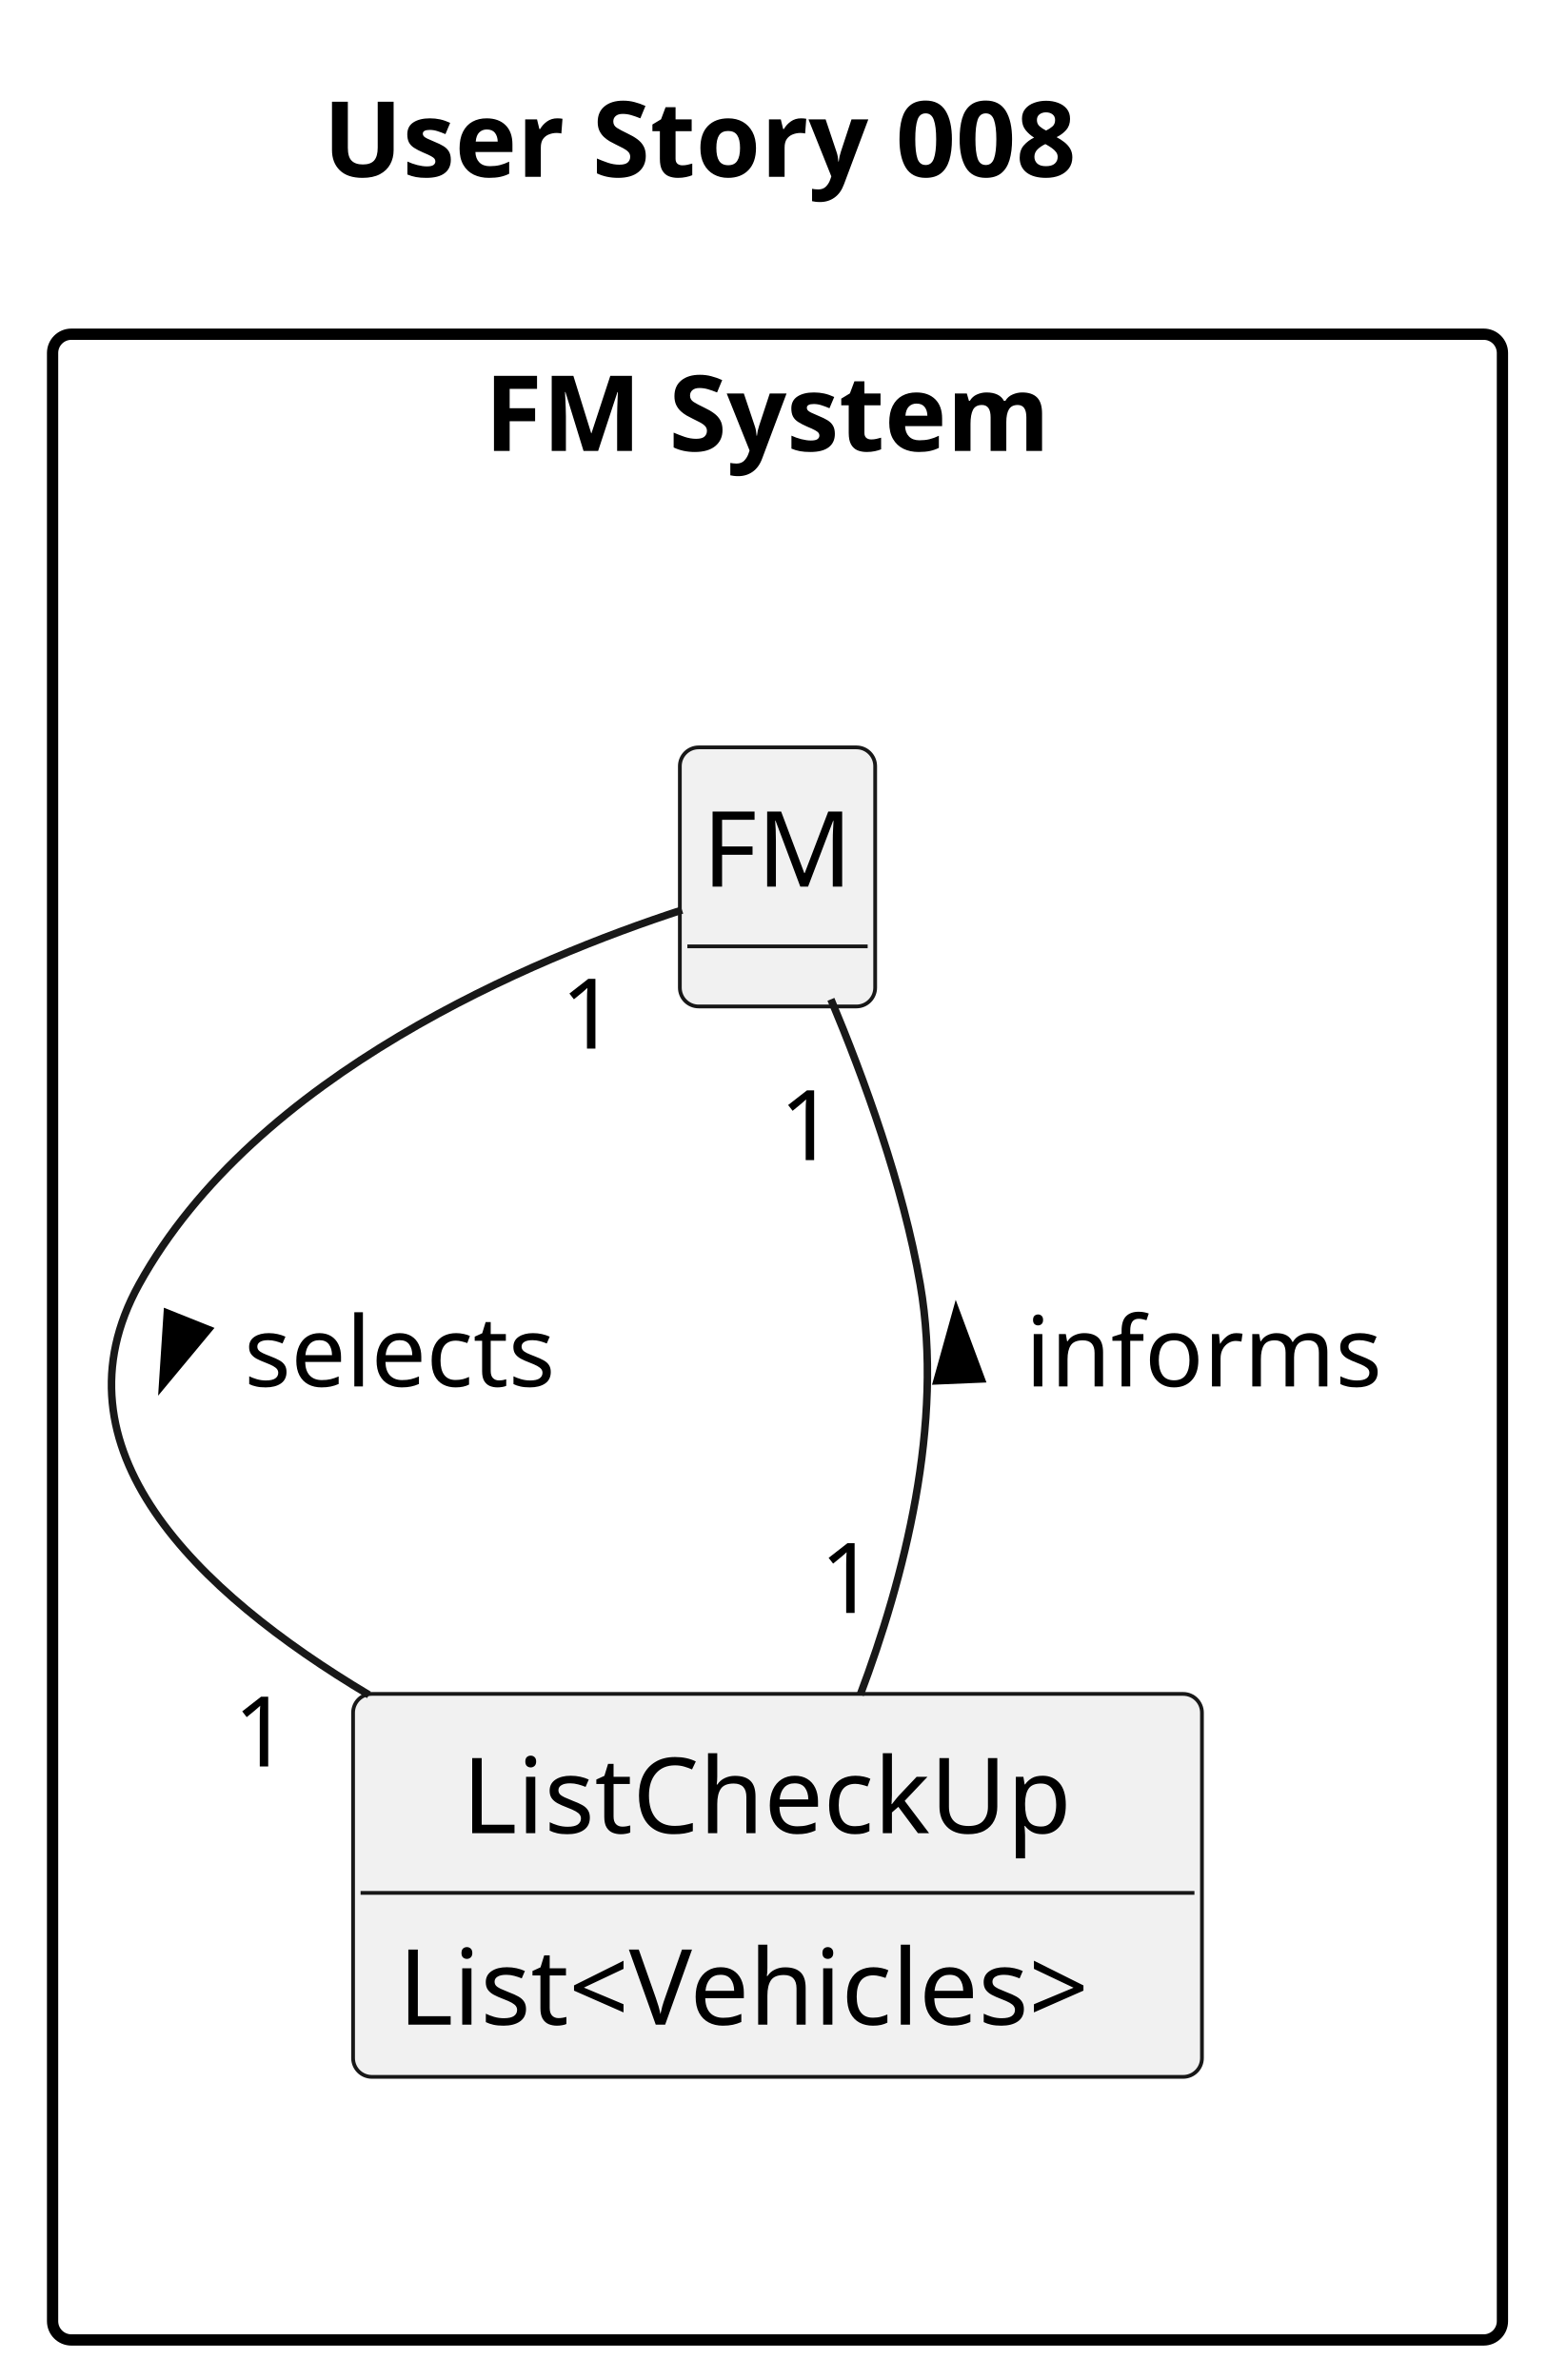
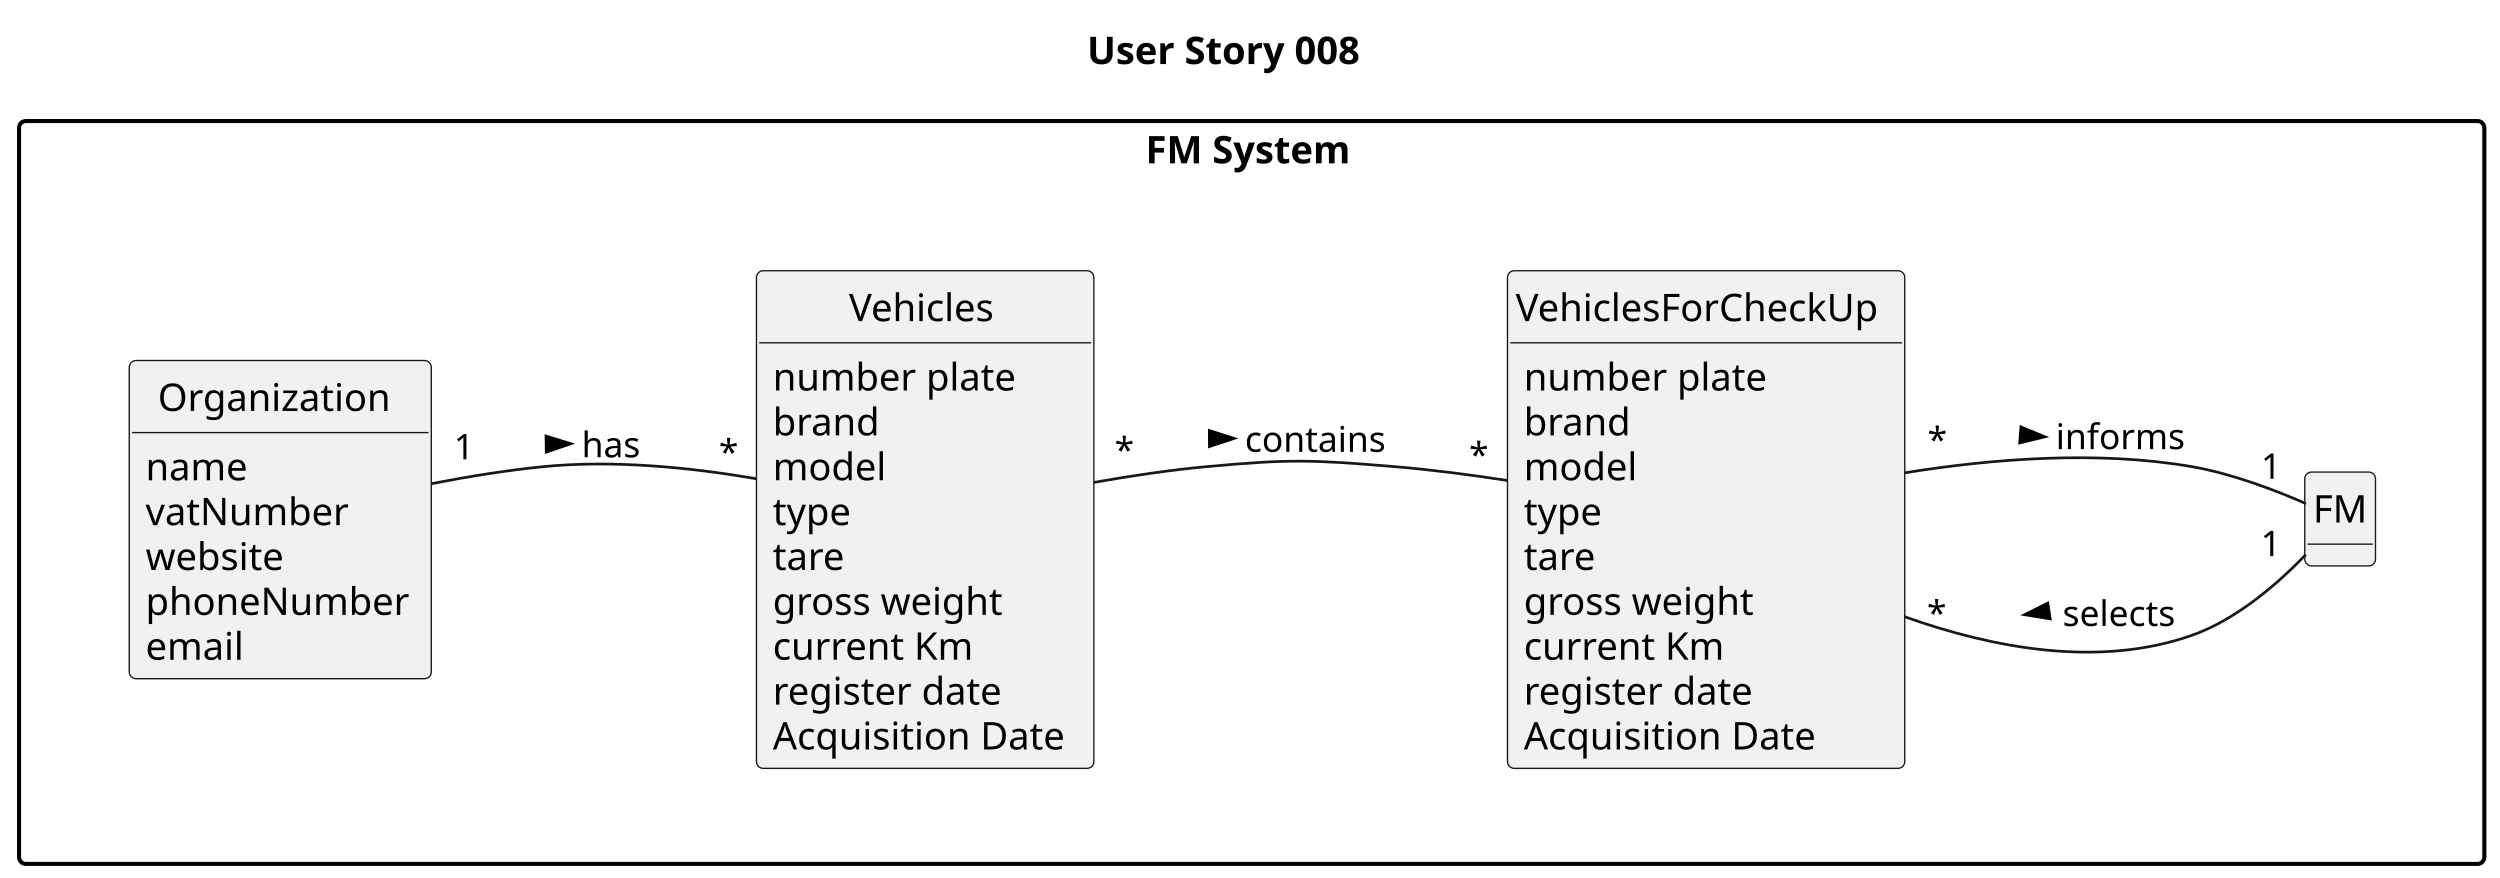
- <svg xmlns="http://www.w3.org/2000/svg" contentStyleType="text/css" height="697.4px" preserveAspectRatio="none" style="width:453px;height:697px;background:#FFFFFF;" version="1.1" viewBox="0 0 453 697" width="453.2px" zoomAndPan="magnify">
+ <svg xmlns="http://www.w3.org/2000/svg" contentStyleType="text/css" height="258.4px" preserveAspectRatio="none" style="width:735px;height:258px;background:#FFFFFF;" version="1.1" viewBox="0 0 735 258" width="735.2px" zoomAndPan="magnify">
  <defs />
  <g>
-     <text fill="#000000" font-family="sans-serif" font-size="30.8" font-weight="bold" lengthAdjust="spacing" textLength="233.2" x="94.6" y="51.777">User Story 008</text>
+     <text fill="#000000" font-family="sans-serif" font-size="11.2" font-weight="bold" lengthAdjust="spacing" textLength="84.8" x="319.6" y="18.828">User Story 008</text>
    <g id="cluster_FM System">
-       <rect fill="none" height="587.4" rx="5.5" ry="5.5" style="stroke:#000000;stroke-width:3.3;" width="424.6" x="15.4" y="97.874" />
-       <text fill="#000000" font-family="sans-serif" font-size="30.8" font-weight="bold" lengthAdjust="spacing" textLength="171.6" x="141.9" y="132.052">FM System</text>
+       <rect fill="none" height="218.4" rx="2" ry="2" style="stroke:#000000;stroke-width:1.2;" width="724.8" x="5.6" y="35.591" />
+       <text fill="#000000" font-family="sans-serif" font-size="11.2" font-weight="bold" lengthAdjust="spacing" textLength="62.4" x="336.8" y="48.019">FM System</text>
    </g>
-     <g id="elem_ListCheckUp">
-       <rect codeLine="15" fill="#F1F1F1" height="112.148" id="ListCheckUp" rx="5.5" ry="5.5" style="stroke:#181818;stroke-width:1.1;" width="248.6" x="103.4" y="496.074" />
-       <text fill="#000000" font-family="sans-serif" font-size="30.8" lengthAdjust="spacing" textLength="184.8" x="135.3" y="536.852">ListCheckUp</text>
-       <line style="stroke:#181818;stroke-width:1.1;" x1="105.6" x2="349.8" y1="554.348" y2="554.348" />
-       <text fill="#000000" font-family="sans-serif" font-size="30.8" lengthAdjust="spacing" textLength="222.2" x="116.6" y="592.926">List&lt;Vehicles&gt;</text>
+     <g id="elem_VehiclesForCheckUp">
+       <rect codeLine="15" fill="#F1F1F1" height="146.306" id="VehiclesForCheckUp" rx="2" ry="2" style="stroke:#181818;stroke-width:0.4;" width="116.8" x="443.2" y="79.591" />
+       <text fill="#000000" font-family="sans-serif" font-size="11.2" lengthAdjust="spacing" textLength="112" x="445.6" y="94.419">VehiclesForCheckUp</text>
+       <line style="stroke:#181818;stroke-width:0.4;" x1="444" x2="559.2" y1="100.781" y2="100.781" />
+       <text fill="#000000" font-family="sans-serif" font-size="11.2" lengthAdjust="spacing" textLength="73.6" x="448" y="114.809">number plate</text>
+       <text fill="#000000" font-family="sans-serif" font-size="11.2" lengthAdjust="spacing" textLength="32.8" x="448" y="128">brand</text>
+       <text fill="#000000" font-family="sans-serif" font-size="11.2" lengthAdjust="spacing" textLength="34.4" x="448" y="141.191">model</text>
+       <text fill="#000000" font-family="sans-serif" font-size="11.2" lengthAdjust="spacing" textLength="23.2" x="448" y="154.381">type</text>
+       <text fill="#000000" font-family="sans-serif" font-size="11.2" lengthAdjust="spacing" textLength="21.6" x="448" y="167.572">tare</text>
+       <text fill="#000000" font-family="sans-serif" font-size="11.2" lengthAdjust="spacing" textLength="70.4" x="448" y="180.762">gross weight</text>
+       <text fill="#000000" font-family="sans-serif" font-size="11.2" lengthAdjust="spacing" textLength="60.8" x="448" y="193.953">current Km</text>
+       <text fill="#000000" font-family="sans-serif" font-size="11.2" lengthAdjust="spacing" textLength="69.6" x="448" y="207.144">register date</text>
+       <text fill="#000000" font-family="sans-serif" font-size="11.2" lengthAdjust="spacing" textLength="89.6" x="448" y="220.334">Acquisition Date</text>
    </g>
    <g id="elem_FM">
-       <rect codeLine="19" fill="#F1F1F1" height="75.874" id="FM" rx="5.5" ry="5.5" style="stroke:#181818;stroke-width:1.1;" width="57.2" x="199.1" y="218.874" />
-       <text fill="#000000" font-family="sans-serif" font-size="30.8" lengthAdjust="spacing" textLength="44" x="205.7" y="259.652">FM</text>
-       <line style="stroke:#181818;stroke-width:1.1;" x1="201.3" x2="254.1" y1="277.148" y2="277.148" />
+       <rect codeLine="30" fill="#F1F1F1" height="27.591" id="FM" rx="2" ry="2" style="stroke:#181818;stroke-width:0.4;" width="20.8" x="677.6" y="138.791" />
+       <text fill="#000000" font-family="sans-serif" font-size="11.2" lengthAdjust="spacing" textLength="16" x="680" y="153.619">FM</text>
+       <line style="stroke:#181818;stroke-width:0.4;" x1="678.4" x2="697.6" y1="159.981" y2="159.981" />
    </g>
-     <g id="link_ListCheckUp_FM">
-       <path codeLine="24" d="M251.922,496.338 C264.748,462.326 276.518,416.918 269.5,376.174 C264.484,347.112 253,315.718 243.342,292.662 " fill="none" id="ListCheckUp-FM" style="stroke:#181818;stroke-width:2.2;" />
-       <polygon fill="#000000" points="280.037,384.226,274.415,404.379,287.334,403.835,280.037,384.226" style="stroke:#000000;stroke-width:2.2;" />
-       <text fill="#000000" font-family="sans-serif" font-size="28.6" lengthAdjust="spacing" textLength="107.8" x="300.3" y="406.025">informs</text>
-       <text fill="#000000" font-family="sans-serif" font-size="28.6" lengthAdjust="spacing" textLength="17.6" x="228.265" y="339.743">1</text>
-       <text fill="#000000" font-family="sans-serif" font-size="28.6" lengthAdjust="spacing" textLength="17.6" x="240.126" y="472.355">1</text>
+     <g id="elem_Vehicles">
+       <rect codeLine="33" fill="#F1F1F1" height="146.306" id="Vehicles" rx="2" ry="2" style="stroke:#181818;stroke-width:0.4;" width="99.2" x="222.4" y="79.591" />
+       <text fill="#000000" font-family="sans-serif" font-size="11.2" lengthAdjust="spacing" textLength="44.8" x="249.6" y="94.419">Vehicles</text>
+       <line style="stroke:#181818;stroke-width:0.4;" x1="223.2" x2="320.8" y1="100.781" y2="100.781" />
+       <text fill="#000000" font-family="sans-serif" font-size="11.2" lengthAdjust="spacing" textLength="73.6" x="227.2" y="114.809">number plate</text>
+       <text fill="#000000" font-family="sans-serif" font-size="11.2" lengthAdjust="spacing" textLength="32.8" x="227.2" y="128">brand</text>
+       <text fill="#000000" font-family="sans-serif" font-size="11.2" lengthAdjust="spacing" textLength="34.4" x="227.2" y="141.191">model</text>
+       <text fill="#000000" font-family="sans-serif" font-size="11.2" lengthAdjust="spacing" textLength="23.2" x="227.2" y="154.381">type</text>
+       <text fill="#000000" font-family="sans-serif" font-size="11.2" lengthAdjust="spacing" textLength="21.6" x="227.2" y="167.572">tare</text>
+       <text fill="#000000" font-family="sans-serif" font-size="11.2" lengthAdjust="spacing" textLength="70.4" x="227.2" y="180.762">gross weight</text>
+       <text fill="#000000" font-family="sans-serif" font-size="11.2" lengthAdjust="spacing" textLength="60.8" x="227.2" y="193.953">current Km</text>
+       <text fill="#000000" font-family="sans-serif" font-size="11.2" lengthAdjust="spacing" textLength="69.6" x="227.2" y="207.144">register date</text>
+       <text fill="#000000" font-family="sans-serif" font-size="11.2" lengthAdjust="spacing" textLength="89.6" x="227.2" y="220.334">Acquisition Date</text>
    </g>
-     <g id="link_FM_ListCheckUp">
-       <path codeLine="25" d="M199.738,266.504 C156.486,280.606 74.822,314.376 40.7,376.174 C14.322,423.958 56.914,465.824 108.064,496.36 " fill="none" id="FM-ListCheckUp" style="stroke:#181818;stroke-width:2.2;" />
-       <polygon fill="#000000" points="47.625,405.433,61.002,389.345,48.991,384.555,47.625,405.433" style="stroke:#000000;stroke-width:2.2;" />
-       <text fill="#000000" font-family="sans-serif" font-size="28.6" lengthAdjust="spacing" textLength="96.8" x="71.5" y="406.025">selects</text>
-       <text fill="#000000" font-family="sans-serif" font-size="28.6" lengthAdjust="spacing" textLength="17.6" x="68.389" y="517.317">1</text>
-       <text fill="#000000" font-family="sans-serif" font-size="28.6" lengthAdjust="spacing" textLength="17.6" x="164.216" y="307.09">1</text>
+     <g id="elem_Organization">
+       <rect codeLine="46" fill="#F1F1F1" height="93.544" id="Organization" rx="2" ry="2" style="stroke:#181818;stroke-width:0.4;" width="88.8" x="38" y="105.991" />
+       <text fill="#000000" font-family="sans-serif" font-size="11.2" lengthAdjust="spacing" textLength="72" x="46.4" y="120.819">Organization</text>
+       <line style="stroke:#181818;stroke-width:0.4;" x1="38.8" x2="126" y1="127.181" y2="127.181" />
+       <text fill="#000000" font-family="sans-serif" font-size="11.2" lengthAdjust="spacing" textLength="30.4" x="42.8" y="141.209">name</text>
+       <text fill="#000000" font-family="sans-serif" font-size="11.2" lengthAdjust="spacing" textLength="60" x="42.8" y="154.4">vatNumber</text>
+       <text fill="#000000" font-family="sans-serif" font-size="11.2" lengthAdjust="spacing" textLength="41.6" x="42.8" y="167.591">website</text>
+       <text fill="#000000" font-family="sans-serif" font-size="11.2" lengthAdjust="spacing" textLength="79.2" x="42.8" y="180.781">phoneNumber</text>
+       <text fill="#000000" font-family="sans-serif" font-size="11.2" lengthAdjust="spacing" textLength="29.6" x="42.8" y="193.972">email</text>
+     </g>
+     <g id="link_Organization_Vehicles">
+       <path codeLine="56" d="M126.728,142.223 C137.48,140.135 149.008,138.255 159.8,137.191 C180.392,135.167 203.032,137.423 222.488,140.767 " fill="none" id="Organization-Vehicles" style="stroke:#181818;stroke-width:0.8;" />
+       <polygon fill="#000000" points="167.799,130.454,160.529,128.213,160.6,132.915,167.799,130.454" style="stroke:#000000;stroke-width:0.8;" />
+       <text fill="#000000" font-family="sans-serif" font-size="10.4" lengthAdjust="spacing" textLength="17.6" x="171" y="134.445">has</text>
+       <text fill="#000000" font-family="sans-serif" font-size="10.4" lengthAdjust="spacing" textLength="6.4" x="133.438" y="135.045">1</text>
+       <text fill="#000000" font-family="sans-serif" font-size="10.4" lengthAdjust="spacing" textLength="4.8" x="211.361" y="136.645">*</text>
+     </g>
+     <g id="link_Vehicles_VehiclesForCheckUp">
+       <path codeLine="57" d="M321.592,141.831 C332.472,139.903 343.984,138.183 354.8,137.191 C379.232,134.943 385.552,135.159 410,137.191 C420.832,138.095 432.312,139.583 443.344,141.295 " fill="none" id="Vehicles-VehiclesForCheckUp" style="stroke:#181818;stroke-width:0.8;" />
+       <polygon fill="#000000" points="362.8,128.897,355.554,126.578,355.574,131.28,362.8,128.897" style="stroke:#000000;stroke-width:0.8;" />
+       <text fill="#000000" font-family="sans-serif" font-size="10.4" lengthAdjust="spacing" textLength="43.2" x="366" y="132.845">contains</text>
+       <text fill="#000000" font-family="sans-serif" font-size="10.4" lengthAdjust="spacing" textLength="4.8" x="327.705" y="136.003">*</text>
+       <text fill="#000000" font-family="sans-serif" font-size="10.4" lengthAdjust="spacing" textLength="4.8" x="431.91" y="137.454">*</text>
+     </g>
+     <g id="link_VehiclesForCheckUp_FM">
+       <path codeLine="58" d="M559.976,139.007 C585.888,134.839 616.792,132.431 644.4,137.191 C656.368,139.255 669.424,144.335 677.928,148.055 " fill="none" id="VehiclesForCheckUp-FM" style="stroke:#181818;stroke-width:0.8;" />
+       <polygon fill="#000000" points="601.188,128.421,594.153,125.523,593.794,130.212,601.188,128.421" style="stroke:#000000;stroke-width:0.8;" />
+       <text fill="#000000" font-family="sans-serif" font-size="10.4" lengthAdjust="spacing" textLength="39.2" x="604.4" y="132.045">informs</text>
+       <text fill="#000000" font-family="sans-serif" font-size="10.4" lengthAdjust="spacing" textLength="4.8" x="566.721" y="133.016">*</text>
+       <text fill="#000000" font-family="sans-serif" font-size="10.4" lengthAdjust="spacing" textLength="6.4" x="664.726" y="140.776">1</text>
+     </g>
+     <g id="link_FM_VehiclesForCheckUp">
+       <path codeLine="59" d="M677.88,163.087 C669.936,171.343 657.712,182.103 644.4,186.791 C617.12,196.391 585.984,190.623 559.824,181.263 " fill="none" id="FM-VehiclesForCheckUp" style="stroke:#181818;stroke-width:0.8;" />
+       <polygon fill="#000000" points="595.247,180.724,602.756,181.946,602.041,177.299,595.247,180.724" style="stroke:#000000;stroke-width:0.8;" />
+       <text fill="#000000" font-family="sans-serif" font-size="10.4" lengthAdjust="spacing" textLength="35.2" x="606.4" y="184.045">selects</text>
+       <text fill="#000000" font-family="sans-serif" font-size="10.4" lengthAdjust="spacing" textLength="6.4" x="664.654" y="163.512">1</text>
+       <text fill="#000000" font-family="sans-serif" font-size="10.4" lengthAdjust="spacing" textLength="4.8" x="566.538" y="183.988">*</text>
    </g>
  </g>
</svg>
